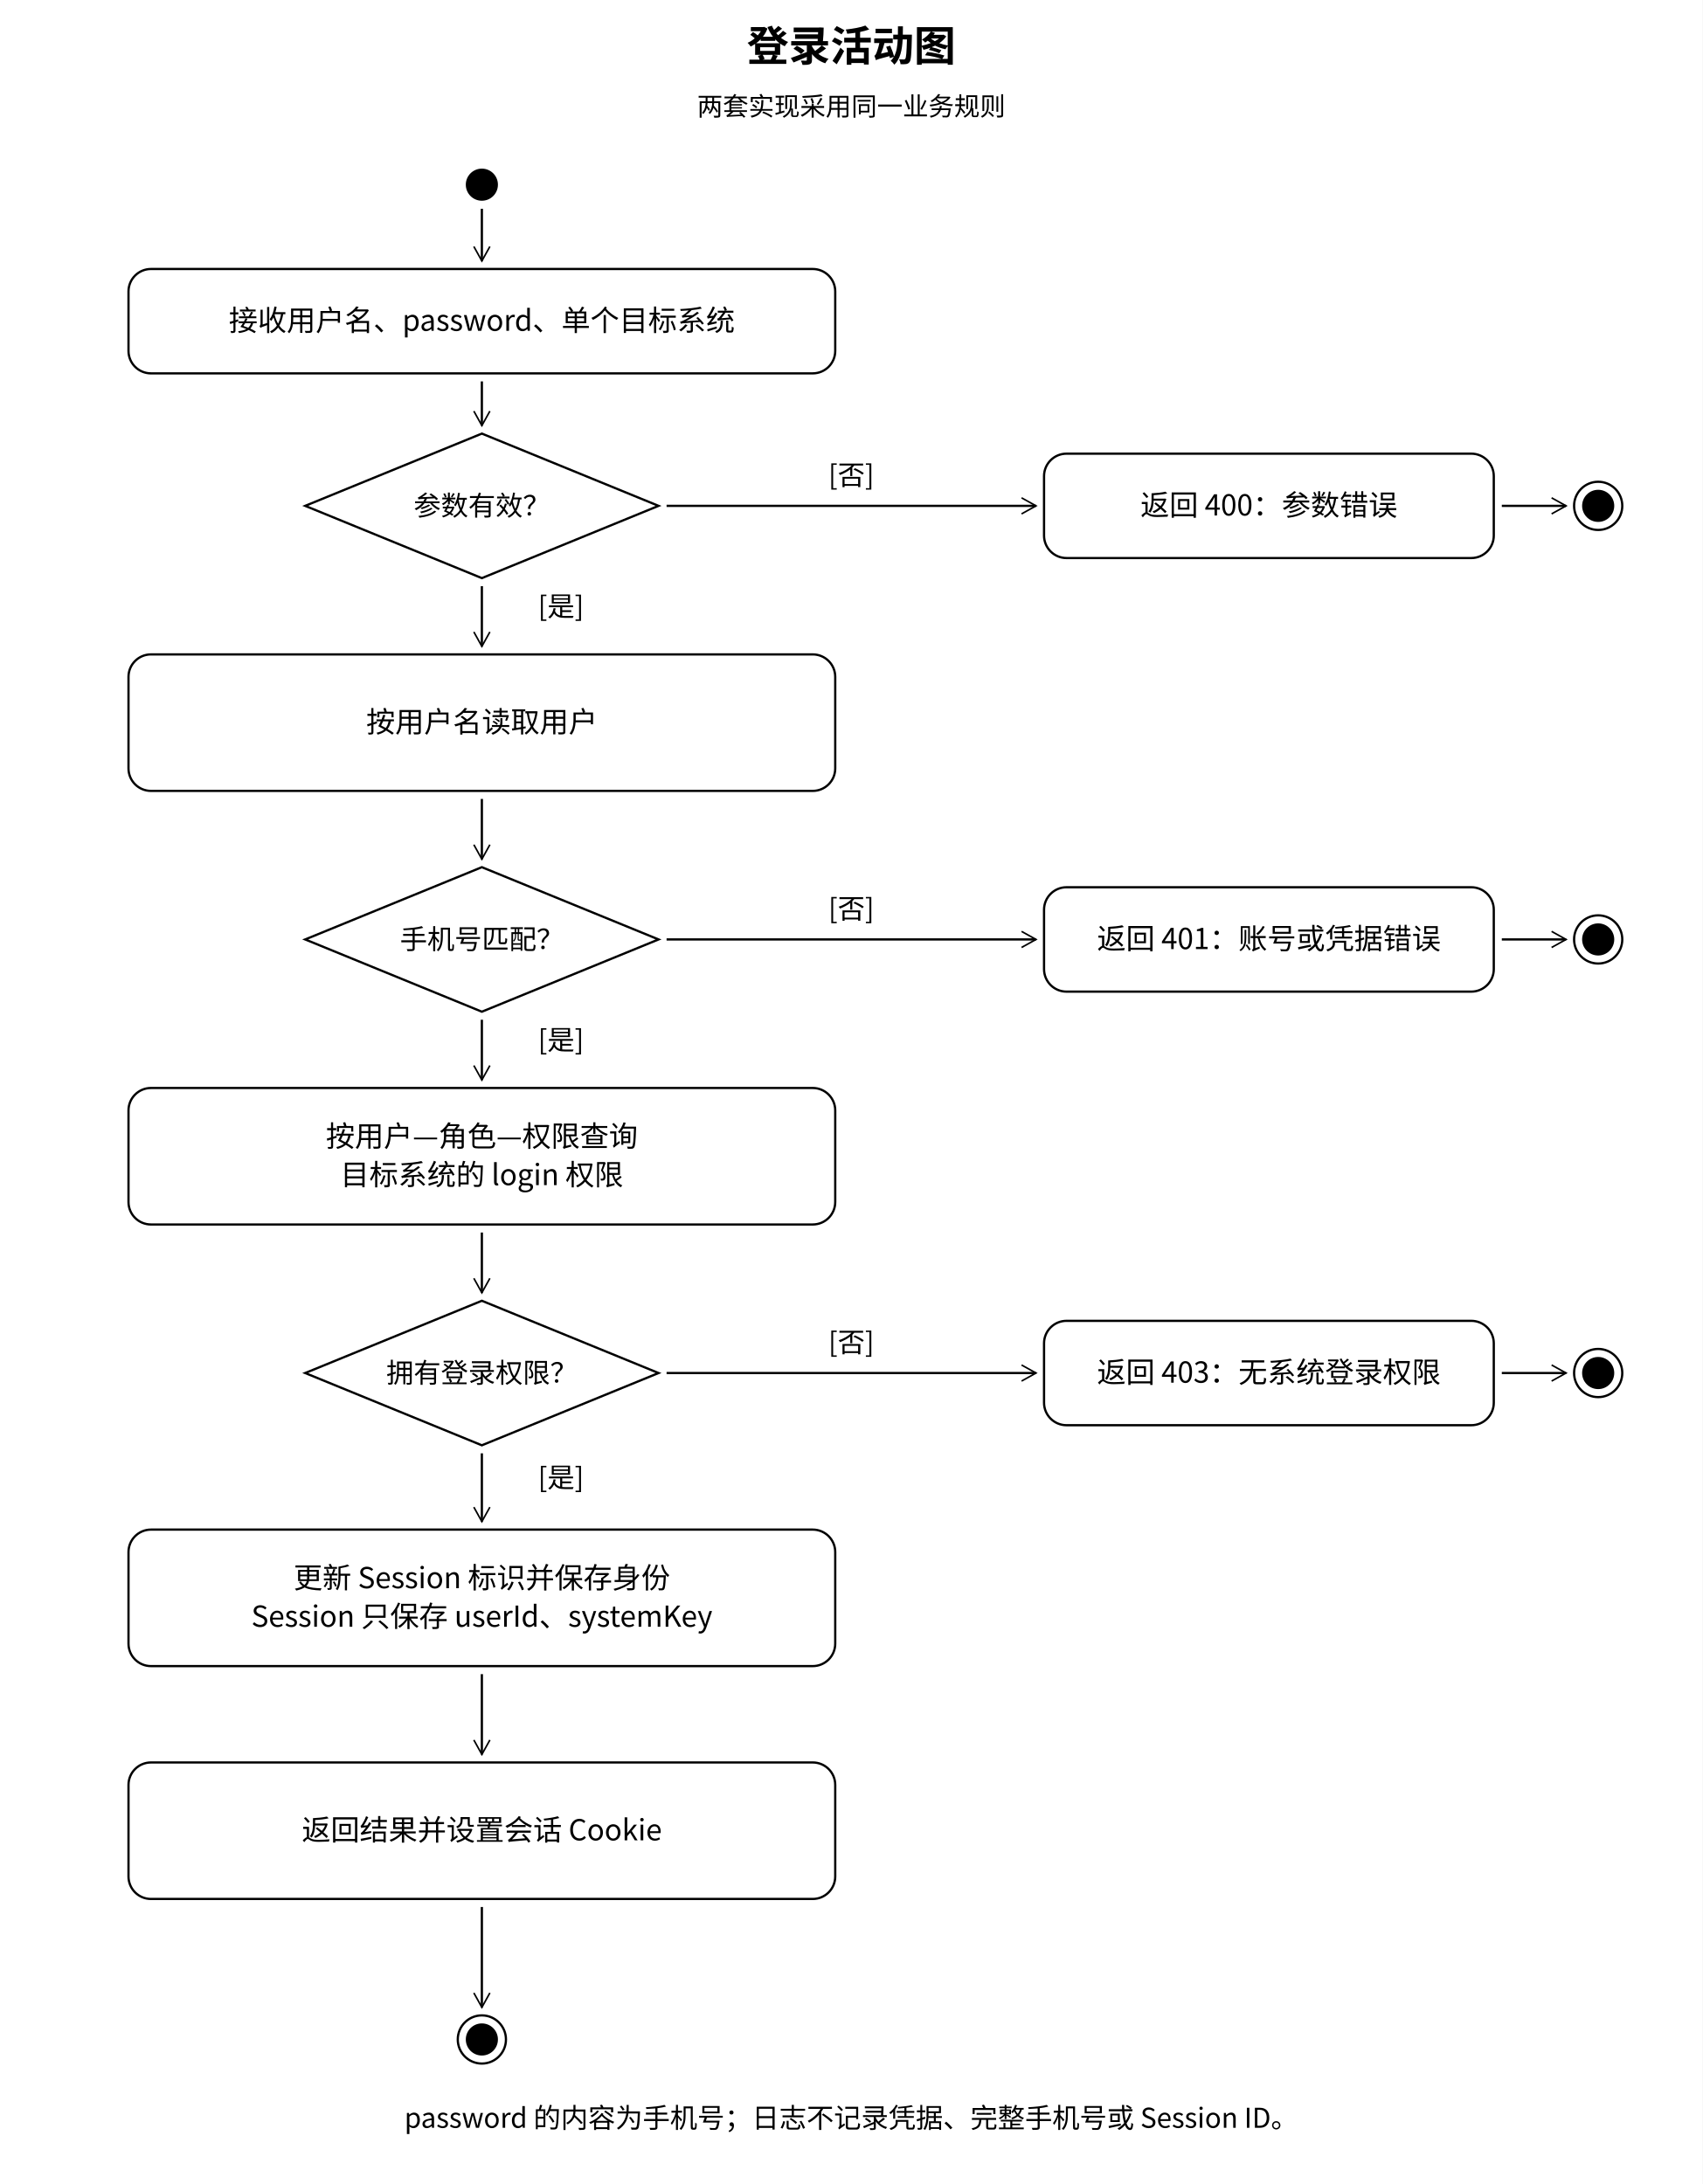
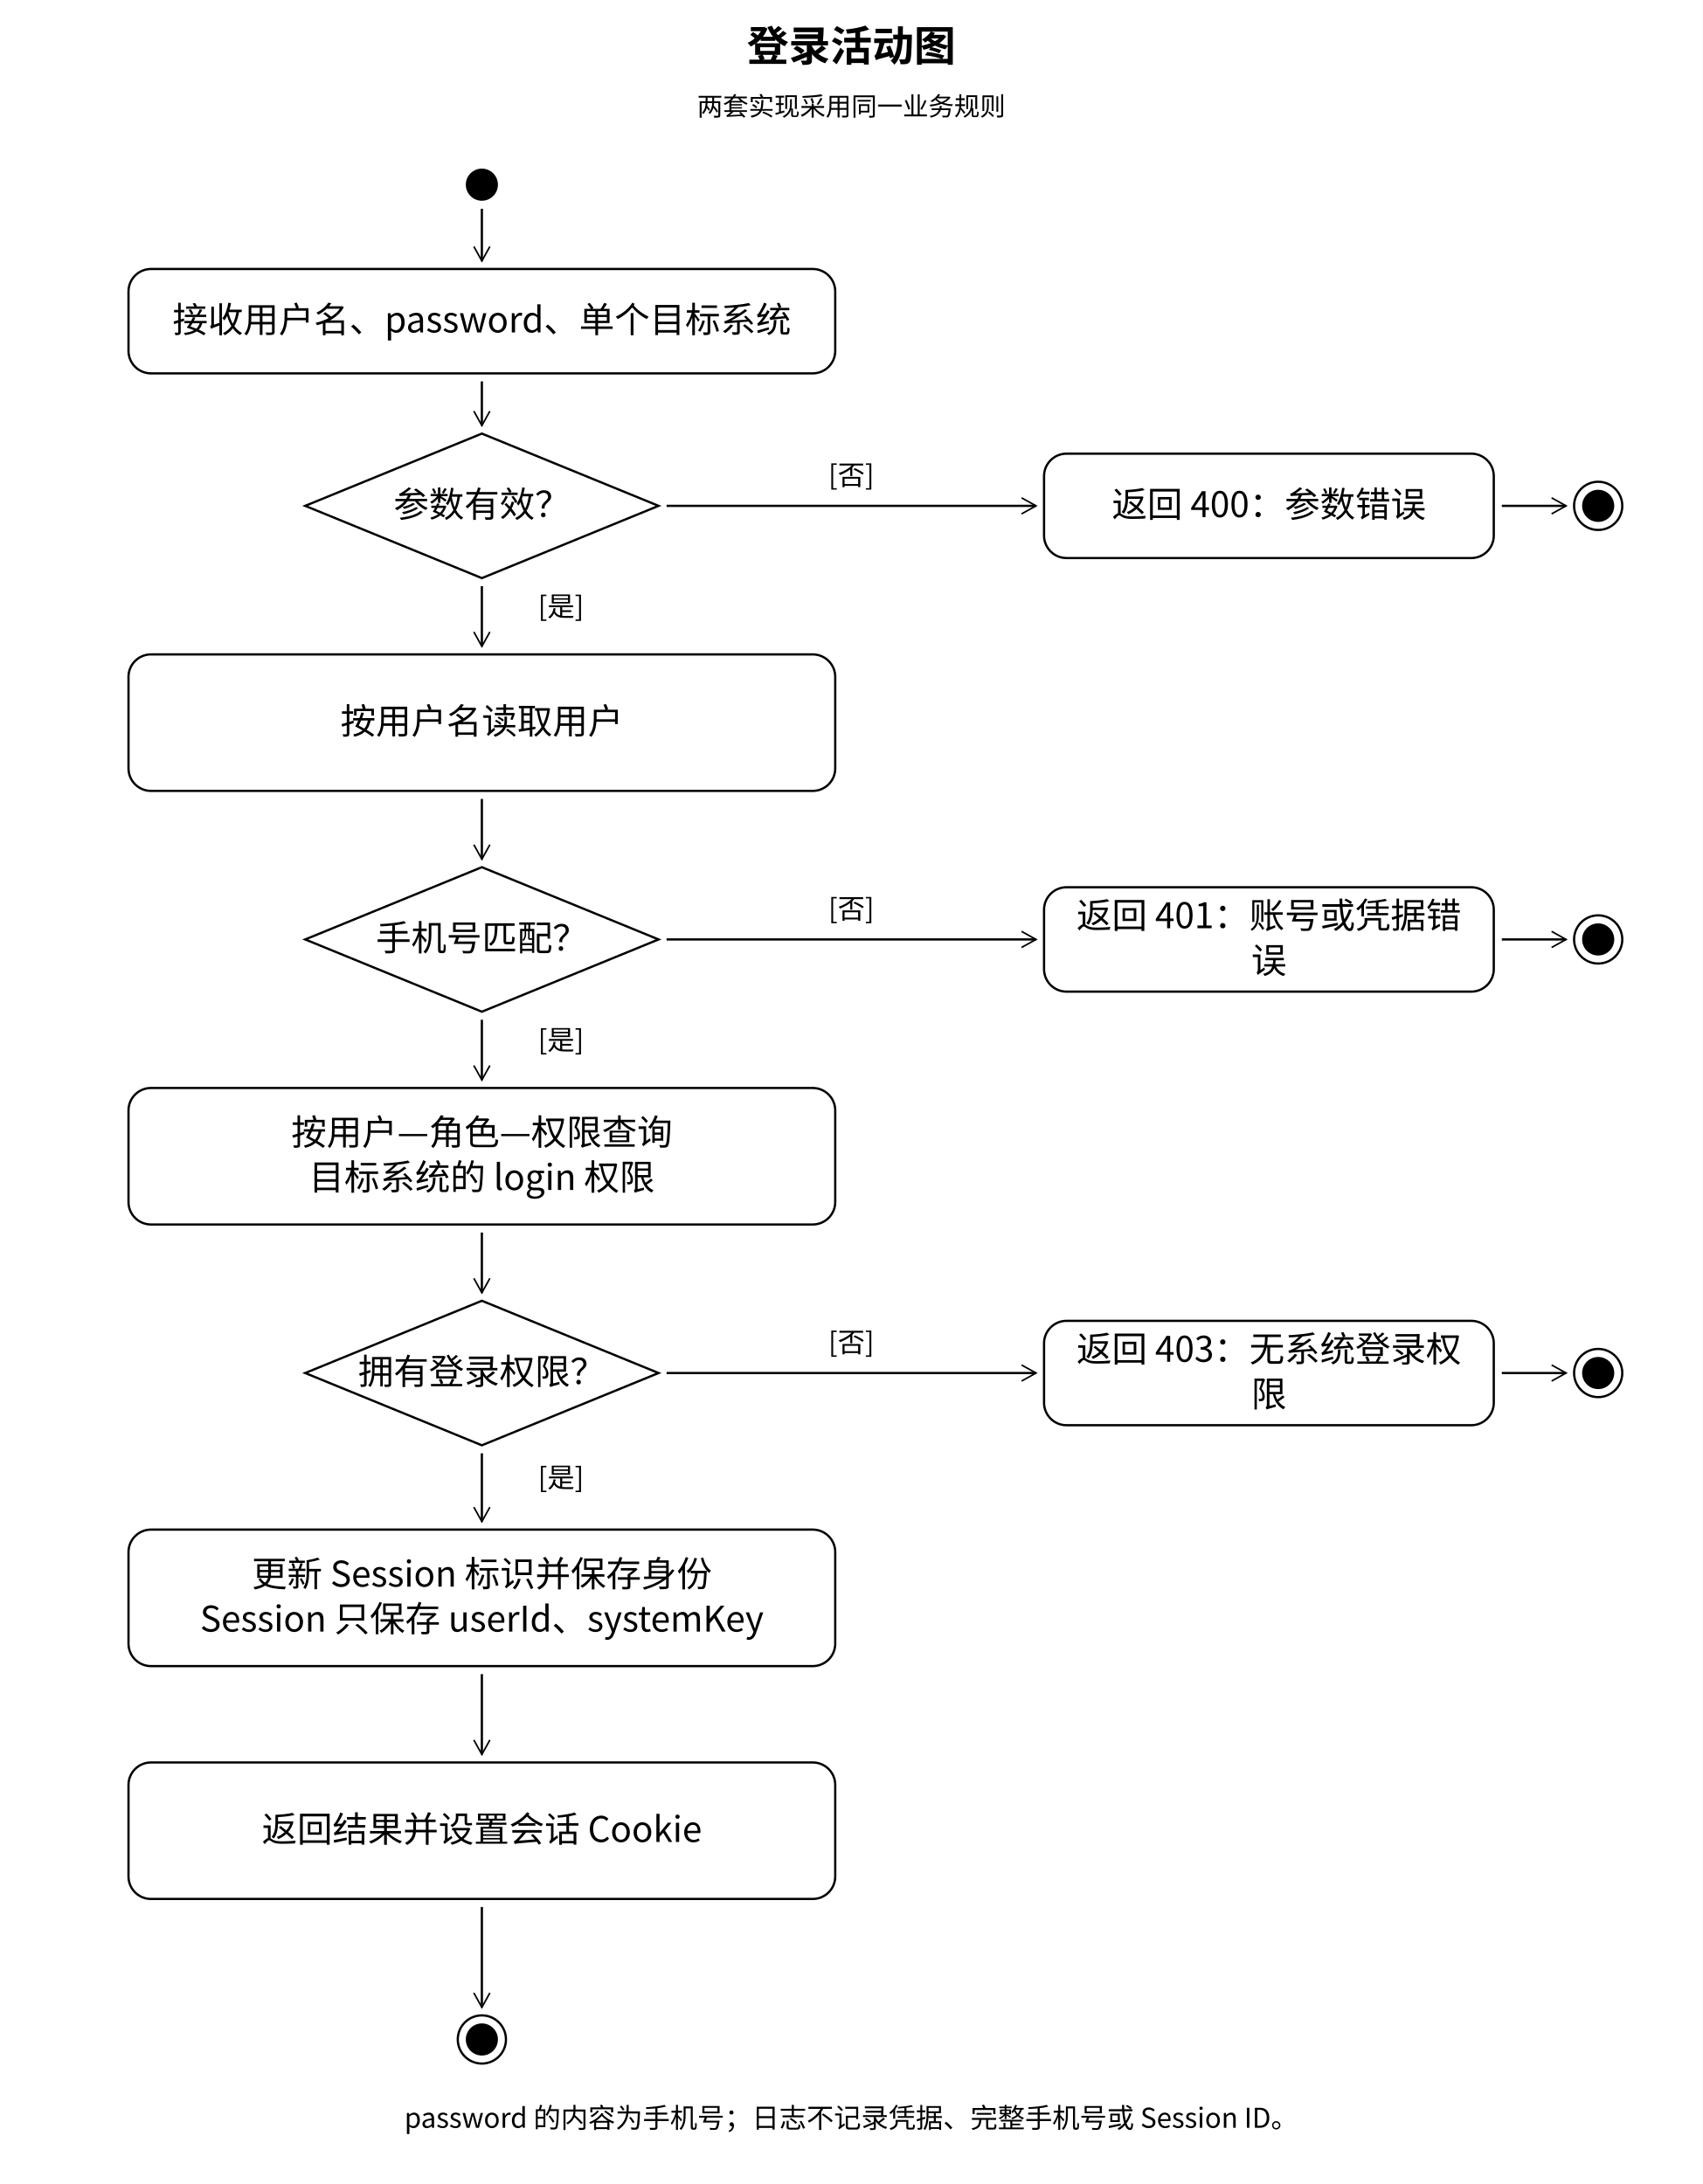
<svg xmlns="http://www.w3.org/2000/svg" width="1060" height="1360" viewBox="0 0 1060 1360">
  <style>text{font-family:'PingFang SC','Microsoft YaHei','Noto Sans CJK SC',system-ui,sans-serif;fill:black}</style>
  <defs>
    <marker id="open" markerWidth="12" markerHeight="12" refX="10" refY="6" orient="auto" markerUnits="userSpaceOnUse">
      <path d="M1,1 L10,6 L1,11" fill="none" stroke="black" />
    </marker>
    <marker id="filled" markerWidth="12" markerHeight="12" refX="10" refY="6" orient="auto" markerUnits="userSpaceOnUse">
      <path d="M1,1 L10,6 L1,11 Z" fill="black" />
    </marker>
    <marker id="triangle" markerWidth="16" markerHeight="16" refX="14" refY="8" orient="auto" markerUnits="userSpaceOnUse">
      <path d="M1,1 L14,8 L1,15 Z" fill="white" stroke="black" />
    </marker>
  </defs>
  <rect width="100%" height="100%" fill="white" />
  <text x="530.0" y="38" font-size="26" text-anchor="middle" font-weight="600">登录活动图</text>
  <text x="530.0" y="72" font-size="16" text-anchor="middle" font-weight="400">两套实现采用同一业务规则</text>
  <circle cx="300" cy="115" r="10" fill="black" />
  <rect x="80.0" y="167.5" width="440" height="65" rx="14" fill="white" stroke="black" stroke-width="1.4" />
-   <text x="300" y="206" font-size="18" text-anchor="middle" font-weight="400">接收用户名、password、单个目标系统</text>
+   <text x="300" y="207" font-size="22" text-anchor="middle" font-weight="400">接收用户名、password、单个目标系统</text>
  <path d="M190.0,315 L300,270.0 L410.0,315 L300,360.0 Z" fill="white" stroke="black" stroke-width="1.4" />
-   <text x="300" y="321" font-size="17" text-anchor="middle" font-weight="400">参数有效？</text>
+   <text x="300" y="322" font-size="22" text-anchor="middle" font-weight="400">参数有效？</text>
  <rect x="80.0" y="407.5" width="440" height="85" rx="14" fill="white" stroke="black" stroke-width="1.4" />
-   <text x="300" y="456" font-size="18" text-anchor="middle" font-weight="400">按用户名读取用户</text>
+   <text x="300" y="457" font-size="22" text-anchor="middle" font-weight="400">按用户名读取用户</text>
  <path d="M190.0,585 L300,540.0 L410.0,585 L300,630.0 Z" fill="white" stroke="black" stroke-width="1.4" />
-   <text x="300" y="591" font-size="17" text-anchor="middle" font-weight="400">手机号匹配？</text>
+   <text x="300" y="592" font-size="22" text-anchor="middle" font-weight="400">手机号匹配？</text>
  <rect x="80.0" y="677.5" width="440" height="85" rx="14" fill="white" stroke="black" stroke-width="1.4" />
-   <text x="300" y="714" font-size="18" text-anchor="middle" font-weight="400">按用户—角色—权限查询</text>
-   <text x="300" y="738" font-size="18" text-anchor="middle" font-weight="400">目标系统的 login 权限</text>
+   <text x="300" y="713" font-size="22" text-anchor="middle" font-weight="400">按用户—角色—权限查询</text>
+   <text x="300" y="741" font-size="22" text-anchor="middle" font-weight="400">目标系统的 login 权限</text>
  <path d="M190.0,855 L300,810.0 L410.0,855 L300,900.0 Z" fill="white" stroke="black" stroke-width="1.4" />
-   <text x="300" y="861" font-size="17" text-anchor="middle" font-weight="400">拥有登录权限？</text>
+   <text x="300" y="862" font-size="22" text-anchor="middle" font-weight="400">拥有登录权限？</text>
  <rect x="80.0" y="952.5" width="440" height="85" rx="14" fill="white" stroke="black" stroke-width="1.4" />
-   <text x="300" y="989" font-size="18" text-anchor="middle" font-weight="400">更新 Session 标识并保存身份</text>
-   <text x="300" y="1013" font-size="18" text-anchor="middle" font-weight="400">Session 只保存 userId、systemKey</text>
+   <text x="300" y="988" font-size="22" text-anchor="middle" font-weight="400">更新 Session 标识并保存身份</text>
+   <text x="300" y="1016" font-size="22" text-anchor="middle" font-weight="400">Session 只保存 userId、systemKey</text>
  <rect x="80.0" y="1097.5" width="440" height="85" rx="14" fill="white" stroke="black" stroke-width="1.4" />
-   <text x="300" y="1146" font-size="18" text-anchor="middle" font-weight="400">返回结果并设置会话 Cookie</text>
+   <text x="300" y="1147" font-size="22" text-anchor="middle" font-weight="400">返回结果并设置会话 Cookie</text>
  <circle cx="300" cy="1270" r="15" fill="white" stroke="black" stroke-width="1.4" />
  <circle cx="300" cy="1270" r="10" fill="black" />
  <path d="M 300,130.0 L 300,162.5" fill="none" stroke="black" stroke-width="1.4" marker-end="url(#open)" />
  <path d="M 300,237.5 L 300,265.0" fill="none" stroke="black" stroke-width="1.4" marker-end="url(#open)" />
  <path d="M 300,365.0 L 300,402.5" fill="none" stroke="black" stroke-width="1.4" marker-end="url(#open)" />
  <text x="335" y="383.75" font-size="17" text-anchor="start" font-weight="400">[是]</text>
  <path d="M 300,497.5 L 300,535.0" fill="none" stroke="black" stroke-width="1.4" marker-end="url(#open)" />
  <path d="M 300,635.0 L 300,672.5" fill="none" stroke="black" stroke-width="1.4" marker-end="url(#open)" />
  <text x="335" y="653.75" font-size="17" text-anchor="start" font-weight="400">[是]</text>
  <path d="M 300,767.5 L 300,805.0" fill="none" stroke="black" stroke-width="1.4" marker-end="url(#open)" />
  <path d="M 300,905.0 L 300,947.5" fill="none" stroke="black" stroke-width="1.4" marker-end="url(#open)" />
  <text x="335" y="926.25" font-size="17" text-anchor="start" font-weight="400">[是]</text>
  <path d="M 300,1042.5 L 300,1092.5" fill="none" stroke="black" stroke-width="1.4" marker-end="url(#open)" />
  <path d="M 300,1187.5 L 300,1250.0" fill="none" stroke="black" stroke-width="1.4" marker-end="url(#open)" />
  <rect x="650.0" y="282.5" width="280" height="65" rx="14" fill="white" stroke="black" stroke-width="1.4" />
-   <text x="790" y="321" font-size="18" text-anchor="middle" font-weight="400">返回 400：参数错误</text>
+   <text x="790" y="322" font-size="22" text-anchor="middle" font-weight="400">返回 400：参数错误</text>
  <circle cx="995" cy="315" r="15" fill="white" stroke="black" stroke-width="1.4" />
  <circle cx="995" cy="315" r="10" fill="black" />
  <path d="M 415.0,315 L 645.0,315" fill="none" stroke="black" stroke-width="1.4" marker-end="url(#open)" />
  <text x="530.0" y="302" font-size="17" text-anchor="middle" font-weight="400">[否]</text>
  <path d="M 935.0,315 L 975.0,315" fill="none" stroke="black" stroke-width="1.4" marker-end="url(#open)" />
  <rect x="650.0" y="552.5" width="280" height="65" rx="14" fill="white" stroke="black" stroke-width="1.4" />
-   <text x="790" y="591" font-size="18" text-anchor="middle" font-weight="400">返回 401：账号或凭据错误</text>
+   <text x="790" y="578" font-size="22" text-anchor="middle" font-weight="400">返回 401：账号或凭据错</text>
+   <text x="790" y="606" font-size="22" text-anchor="middle" font-weight="400">误</text>
  <circle cx="995" cy="585" r="15" fill="white" stroke="black" stroke-width="1.4" />
  <circle cx="995" cy="585" r="10" fill="black" />
  <path d="M 415.0,585 L 645.0,585" fill="none" stroke="black" stroke-width="1.4" marker-end="url(#open)" />
  <text x="530.0" y="572" font-size="17" text-anchor="middle" font-weight="400">[否]</text>
  <path d="M 935.0,585 L 975.0,585" fill="none" stroke="black" stroke-width="1.4" marker-end="url(#open)" />
  <rect x="650.0" y="822.5" width="280" height="65" rx="14" fill="white" stroke="black" stroke-width="1.4" />
-   <text x="790" y="861" font-size="18" text-anchor="middle" font-weight="400">返回 403：无系统登录权限</text>
+   <text x="790" y="848" font-size="22" text-anchor="middle" font-weight="400">返回 403：无系统登录权</text>
+   <text x="790" y="876" font-size="22" text-anchor="middle" font-weight="400">限</text>
  <circle cx="995" cy="855" r="15" fill="white" stroke="black" stroke-width="1.4" />
  <circle cx="995" cy="855" r="10" fill="black" />
  <path d="M 415.0,855 L 645.0,855" fill="none" stroke="black" stroke-width="1.4" marker-end="url(#open)" />
  <text x="530.0" y="842" font-size="17" text-anchor="middle" font-weight="400">[否]</text>
  <path d="M 935.0,855 L 975.0,855" fill="none" stroke="black" stroke-width="1.4" marker-end="url(#open)" />
  <text x="530" y="1325" font-size="17" text-anchor="middle" font-weight="400">password 的内容为手机号；日志不记录凭据、完整手机号或 Session ID。</text>
</svg>
